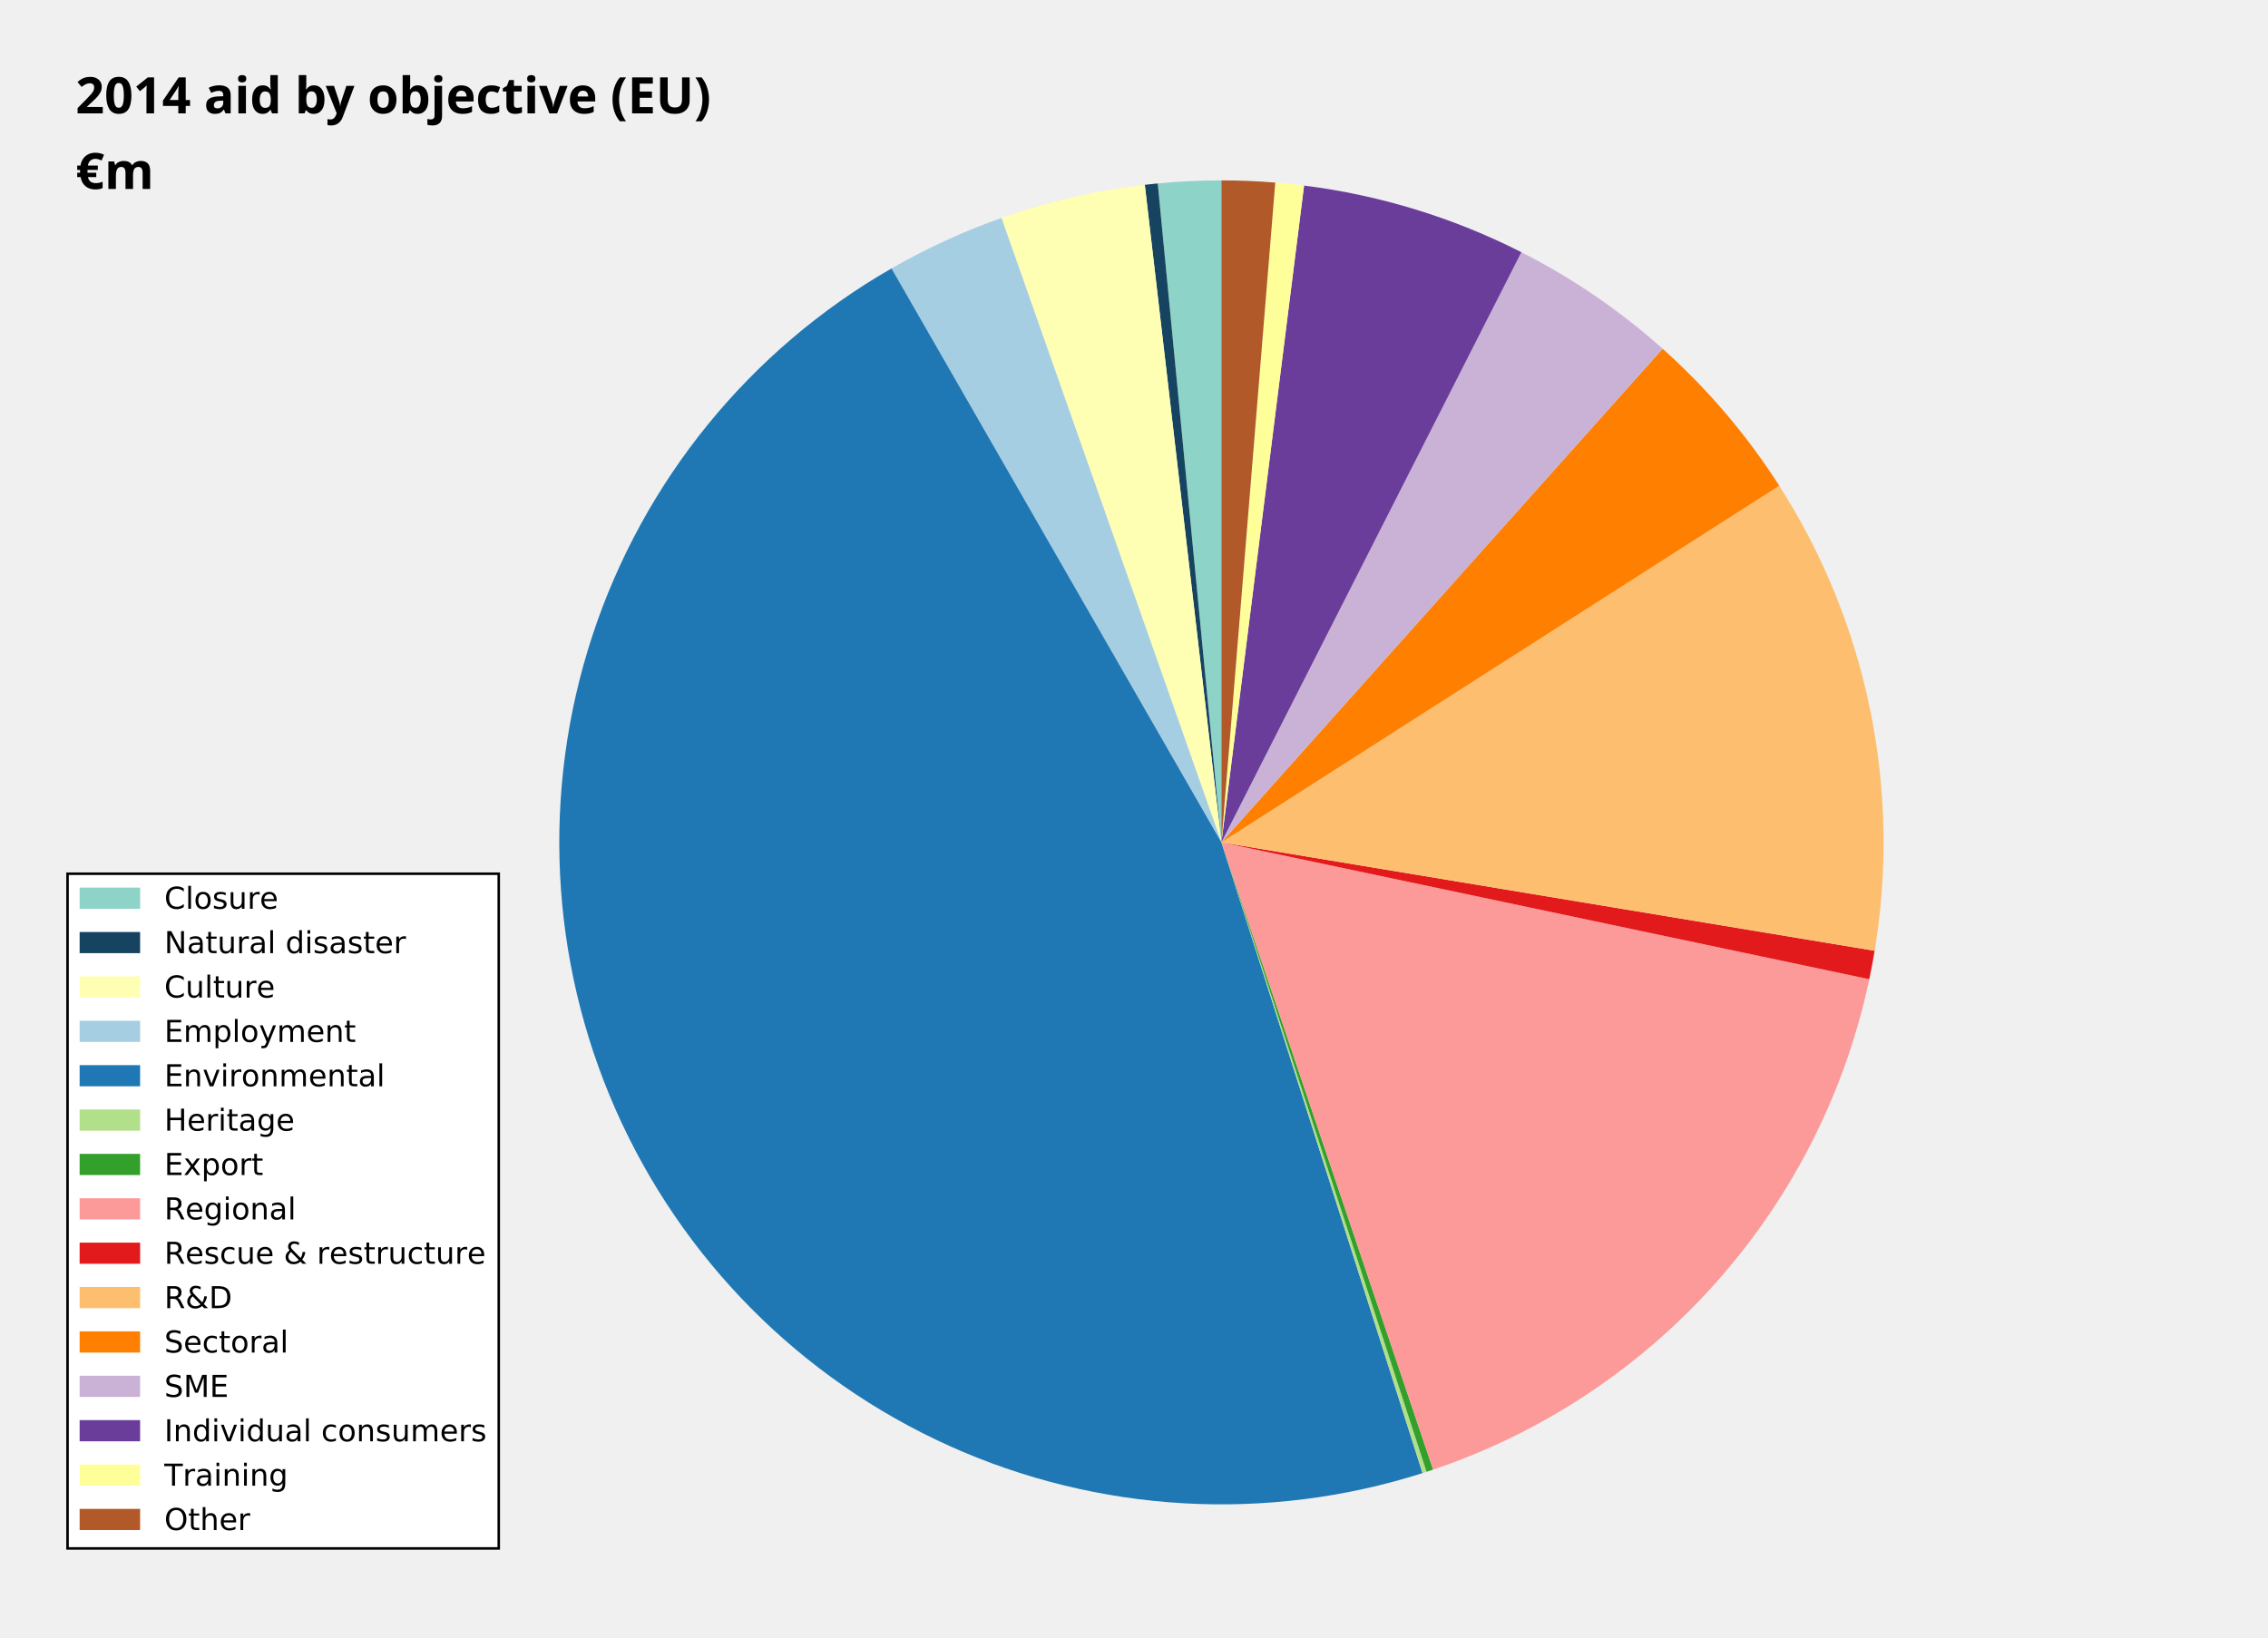
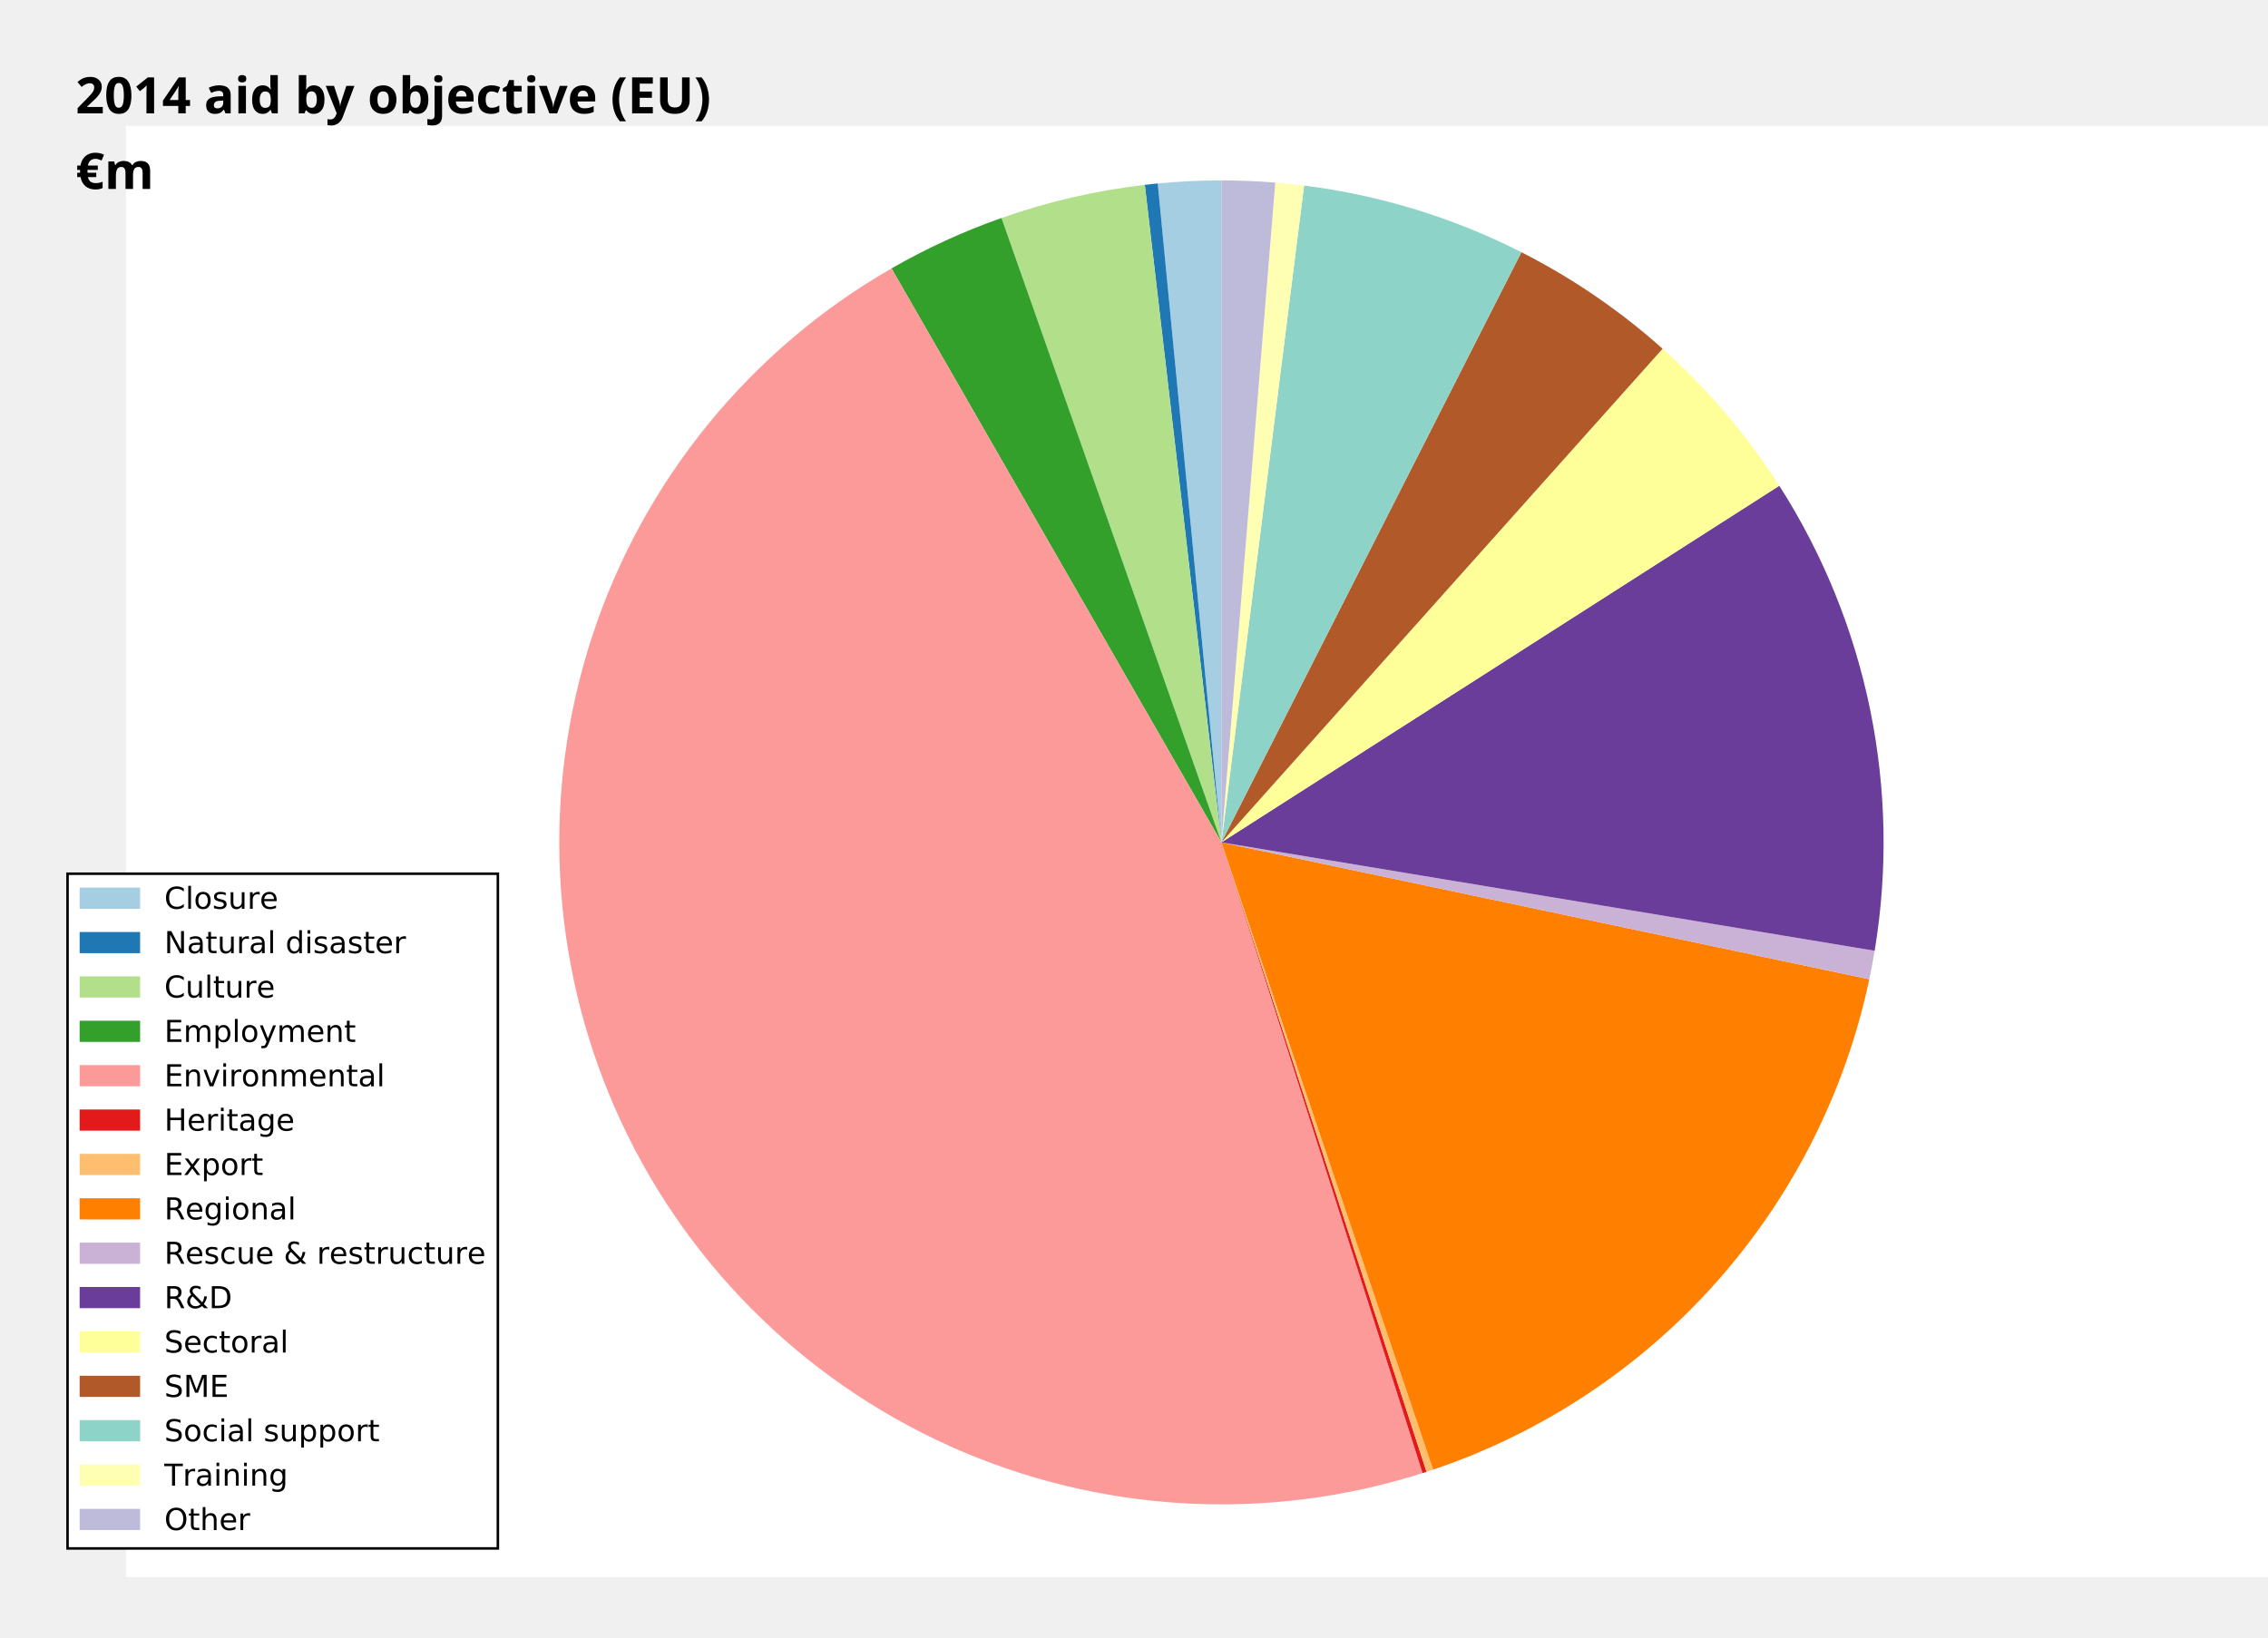
<svg xmlns="http://www.w3.org/2000/svg" xmlns:xlink="http://www.w3.org/1999/xlink" height="650" version="1.1" width="900">
  <defs>
    <style type="text/css">
   *{stroke-linecap:butt;stroke-linejoin:round;stroke-miterlimit:100000;}
  </style>
  </defs>
  <style>
  .tooltip{
	   font-size: 12px;
       font-family: "Helvetica";
       fill: white;
       stroke: white;
       stroke-width: 0.85;
        }
        .tooltip_bg{
	   fill: #34495E;
	   stroke: white;
	   stroke-width: 1;
	   opacity: 0.85;
        }
    .section:hover
    {
        opacity: 0.5;
    }
     .title
			{
				font-family: sans-serif;
				font-size: 20px;
				font-weight: bold;
			}
    .subtitle	
			{
				font-family: sans-serif;
				font-size: 14px;
				font-style: italic;
			}
 </style>
  <g id="figure_1" transform="translate(50,50) scale(2)">
    <g id="patch_1">
-       <path d="M 0 288  L 432 288  L 432 0  L 0 0  z " style="fill:#ffffff;" visibility="hidden" />
+       <path d="M 0 288  L 432 288  L 432 0  L 0 0  z " style="fill:#ffffff;" />
    </g>
    <g id="axes_1">
      <g id="patch_2">
-         <path atitle="Closure" class="section" d="M 217.347 10.8  C 215.238 10.8 213.129 10.851 211.022 10.952  C 208.915 11.054 206.811 11.206 204.711 11.409  L 217.347 142.18  L 217.347 10.8  z " style="fill:#8dd3c7;" value="1433.8" />
+         <path atitle="Closure" class="section" d="M 217.347 10.8  C 215.238 10.8 213.129 10.851 211.022 10.952  C 208.915 11.054 206.811 11.206 204.711 11.409  L 217.347 142.18  L 217.347 10.8  z " style="fill:#a6cee3;" value="1433.8" />
      </g>
      <g id="patch_3">
-         <path atitle="Natural disaster" class="section" d="M 204.711 11.409  C 204.283 11.45 203.855 11.494 203.427 11.54  C 202.999 11.585 202.571 11.633 202.144 11.683  L 217.347 142.18  L 204.711 11.409  z " style="fill:#154360;" value="292.5" />
+         <path atitle="Natural disaster" class="section" d="M 204.711 11.409  C 204.283 11.45 203.855 11.494 203.427 11.54  C 202.999 11.585 202.571 11.633 202.144 11.683  L 217.347 142.18  L 204.711 11.409  z " style="fill:#1f78b4;" value="292.5" />
      </g>
      <g id="patch_4">
-         <path atitle="Culture" class="section" d="M 202.144 11.683  C 197.301 12.247 192.494 13.08 187.744 14.179  C 182.994 15.277 178.308 16.639 173.71 18.259  L 217.347 142.18  L 202.144 11.683  z " style="fill:#ffffb3;" value="3313.2" />
+         <path atitle="Culture" class="section" d="M 202.144 11.683  C 197.301 12.247 192.494 13.08 187.744 14.179  C 182.994 15.277 178.308 16.639 173.71 18.259  L 217.347 142.18  L 202.144 11.683  z " style="fill:#b2df8a;" value="3313.2" />
      </g>
      <g id="patch_5">
-         <path atitle="Employment" class="section" d="M 173.71 18.259  C 169.929 19.59 166.212 21.093 162.569 22.765  C 158.926 24.436 155.361 26.273 151.886 28.27  L 217.347 142.18  L 173.71 18.259  z " style="fill:#a6cee3;" value="2723.9" />
+         <path atitle="Employment" class="section" d="M 173.71 18.259  C 169.929 19.59 166.212 21.093 162.569 22.765  C 158.926 24.436 155.361 26.273 151.886 28.27  L 217.347 142.18  L 173.71 18.259  z " style="fill:#33a02c;" value="2723.9" />
      </g>
      <g id="patch_6">
-         <path atitle="Environmental" class="section" d="M 151.886 28.27  C 123.78 44.421 102.622 70.418 92.515 101.219  C 82.409 132.021 84.051 165.498 97.124 195.163  C 110.197 224.827 133.797 248.628 163.35 261.951  C 192.902 275.275 226.365 277.2 257.251 267.354  L 217.347 142.18  L 151.886 28.27  z " style="fill:#1f78b4;" value="43590.2" />
+         <path atitle="Environmental" class="section" d="M 151.886 28.27  C 123.78 44.421 102.622 70.418 92.515 101.219  C 82.409 132.021 84.051 165.498 97.124 195.163  C 110.197 224.827 133.797 248.628 163.35 261.951  C 192.902 275.275 226.365 277.2 257.251 267.354  L 217.347 142.18  L 151.886 28.27  z " style="fill:#fb9a99;" value="43590.2" />
      </g>
      <g id="patch_7">
-         <path atitle="Heritage" class="section" d="M 257.251 267.354  C 257.384 267.312 257.517 267.269 257.649 267.226  C 257.782 267.184 257.915 267.141 258.047 267.097  L 217.347 142.18  L 257.251 267.354  z " style="fill:#b2df8a;" value="94.8" />
+         <path atitle="Heritage" class="section" d="M 257.251 267.354  C 257.384 267.312 257.517 267.269 257.649 267.226  C 257.782 267.184 257.915 267.141 258.047 267.097  L 217.347 142.18  L 257.251 267.354  z " style="fill:#e31a1c;" value="94.8" />
      </g>
      <g id="patch_8">
-         <path atitle="Export" class="section" d="M 258.047 267.097  C 258.265 267.026 258.483 266.955 258.7 266.883  C 258.918 266.811 259.135 266.738 259.352 266.665  L 217.347 142.18  L 258.047 267.097  z " style="fill:#33a02c;" value="155.7" />
+         <path atitle="Export" class="section" d="M 258.047 267.097  C 258.265 267.026 258.483 266.955 258.7 266.883  C 258.918 266.811 259.135 266.738 259.352 266.665  L 217.347 142.18  L 258.047 267.097  z " style="fill:#fdbf6f;" value="155.7" />
      </g>
      <g id="patch_9">
-         <path atitle="Regional" class="section" d="M 259.352 266.665  C 280.99 259.364 300.355 246.545 315.529 229.48  C 330.703 212.414 341.169 191.683 345.89 169.339  L 217.347 142.18  L 259.352 266.665  z " style="fill:#fb9a99;" value="15437.1" />
+         <path atitle="Regional" class="section" d="M 259.352 266.665  C 280.99 259.364 300.355 246.545 315.529 229.48  C 330.703 212.414 341.169 191.683 345.89 169.339  L 217.347 142.18  L 259.352 266.665  z " style="fill:#ff7f00;" value="15437.1" />
      </g>
      <g id="patch_10">
-         <path atitle="Rescue &amp; restructure" class="section" d="M 345.89 169.339  C 346.088 168.402 346.275 167.463 346.453 166.522  C 346.63 165.58 346.798 164.637 346.954 163.692  L 217.347 142.18  L 345.89 169.339  z " style="fill:#e31a1c;" value="651.1" />
+         <path atitle="Rescue &amp; restructure" class="section" d="M 345.89 169.339  C 346.088 168.402 346.275 167.463 346.453 166.522  C 346.63 165.58 346.798 164.637 346.954 163.692  L 217.347 142.18  L 345.89 169.339  z " style="fill:#cab2d6;" value="651.1" />
      </g>
      <g id="patch_11">
-         <path atitle="R&amp;D" class="section" d="M 346.954 163.692  C 349.591 147.805 349.285 131.568 346.05 115.792  C 342.816 100.016 336.708 84.968 328.032 71.401  L 217.347 142.18  L 346.954 163.692  z " style="fill:#fdbf6f;" value="10916.4" />
+         <path atitle="R&amp;D" class="section" d="M 346.954 163.692  C 349.591 147.805 349.285 131.568 346.05 115.792  C 342.816 100.016 336.708 84.968 328.032 71.401  L 217.347 142.18  L 346.954 163.692  z " style="fill:#6a3d9a;" value="10916.4" />
      </g>
      <g id="patch_12">
-         <path atitle="Sectoral" class="section" d="M 328.032 71.401  C 324.814 66.369 321.257 61.562 317.385 57.015  C 313.514 52.467 309.336 48.188 304.882 44.209  L 217.347 142.18  L 328.032 71.401  z " style="fill:#ff7f00;" value="4058.3" />
+         <path atitle="Sectoral" class="section" d="M 328.032 71.401  C 324.814 66.369 321.257 61.562 317.385 57.015  C 313.514 52.467 309.336 48.188 304.882 44.209  L 217.347 142.18  L 328.032 71.401  z " style="fill:#ffff99;" value="4058.3" />
      </g>
      <g id="patch_13">
-         <path atitle="SME" class="section" d="M 304.882 44.209  C 300.651 40.428 296.178 36.925 291.493 33.722  C 286.808 30.52 281.921 27.624 276.862 25.053  L 217.347 142.18  L 304.882 44.209  z " style="fill:#cab2d6;" value="3856.2" />
+         <path atitle="SME" class="section" d="M 304.882 44.209  C 300.651 40.428 296.178 36.925 291.493 33.722  C 286.808 30.52 281.921 27.624 276.862 25.053  L 217.347 142.18  L 304.882 44.209  z " style="fill:#b15928;" value="3856.2" />
      </g>
      <g id="patch_14">
-         <path atitle="Individual consumers" class="section" d="M 276.862 25.053  C 270.123 21.629 263.101 18.793 255.874 16.576  C 248.648 14.359 241.243 12.77 233.743 11.827  L 217.347 142.18  L 276.862 25.053  z " style="fill:#6a3d9a;" value="5135.0" />
+         <path atitle="Social support" class="section" d="M 276.862 25.053  C 270.123 21.629 263.101 18.793 255.874 16.576  C 248.648 14.359 241.243 12.77 233.743 11.827  L 217.347 142.18  L 276.862 25.053  z " style="fill:#8dd3c7;" value="5135.0" />
      </g>
      <g id="patch_15">
-         <path atitle="Training" class="section" d="M 233.743 11.827  C 232.793 11.708 231.842 11.599 230.89 11.5  C 229.937 11.401 228.984 11.313 228.029 11.235  L 217.347 142.18  L 233.743 11.827  z " style="fill:#ffff99;" value="650.9" />
+         <path atitle="Training" class="section" d="M 233.743 11.827  C 232.793 11.708 231.842 11.599 230.89 11.5  C 229.937 11.401 228.984 11.313 228.029 11.235  L 217.347 142.18  L 233.743 11.827  z " style="fill:#ffffb3;" value="650.9" />
      </g>
      <g id="patch_16">
-         <path atitle="Other" class="section" d="M 228.029 11.235  C 226.253 11.09 224.474 10.981 222.693 10.909  C 220.912 10.836 219.13 10.8 217.347 10.8  L 217.347 142.18  L 228.029 11.235  z " style="fill:#b15928;" value="1211.5" />
+         <path atitle="Other" class="section" d="M 228.029 11.235  C 226.253 11.09 224.474 10.981 222.693 10.909  C 220.912 10.836 219.13 10.8 217.347 10.8  L 217.347 142.18  L 228.029 11.235  z " style="fill:#bebada;" value="1211.5" />
      </g>
      <g id="matplotlib.axis_1" />
      <g id="matplotlib.axis_2" />
      <g id="legend_1" transform="translate(-20,140) scale(0.5)">
        <g id="patch_17">
-           <path d="M 16.8 284.606  L 187.916 284.606  L 187.916 16.8  L 16.8 16.8  z " style="fill:#ffffff;stroke:#000000;stroke-linejoin:miter;" />
+           <path d="M 16.8 284.606  L 187.566 284.606  L 187.566 16.8  L 16.8 16.8  z " style="fill:#ffffff;stroke:#000000;stroke-linejoin:miter;" />
        </g>
        <g id="patch_18">
-           <path d="M 21.6 30.718  L 45.6 30.718  L 45.6 22.318  L 21.6 22.318  z " style="fill:#8dd3c7;" />
+           <path d="M 21.6 30.718  L 45.6 30.718  L 45.6 22.318  L 21.6 22.318  z " style="fill:#a6cee3;" />
        </g>
        <g id="text_1">
          <defs>
            <path d="M 9.422 75.984  L 18.406 75.984  L 18.406 0  L 9.422 0  z " id="BitstreamVeraSans-Roman-6c" />
            <path d="M 8.5 21.578  L 8.5 54.688  L 17.484 54.688  L 17.484 21.922  Q 17.484 14.156 20.5 10.266  Q 23.531 6.391 29.594 6.391  Q 36.859 6.391 41.078 11.031  Q 45.312 15.672 45.312 23.688  L 45.312 54.688  L 54.297 54.688  L 54.297 0  L 45.312 0  L 45.312 8.406  Q 42.047 3.422 37.719 1  Q 33.406 -1.422 27.688 -1.422  Q 18.266 -1.422 13.375 4.438  Q 8.5 10.297 8.5 21.578  " id="BitstreamVeraSans-Roman-75" />
            <path d="M 64.406 67.281  L 64.406 56.891  Q 59.422 61.531 53.781 63.812  Q 48.141 66.109 41.797 66.109  Q 29.297 66.109 22.656 58.469  Q 16.016 50.828 16.016 36.375  Q 16.016 21.969 22.656 14.328  Q 29.297 6.688 41.797 6.688  Q 48.141 6.688 53.781 8.984  Q 59.422 11.281 64.406 15.922  L 64.406 5.609  Q 59.234 2.094 53.438 0.328  Q 47.656 -1.422 41.219 -1.422  Q 24.656 -1.422 15.125 8.703  Q 5.609 18.844 5.609 36.375  Q 5.609 53.953 15.125 64.078  Q 24.656 74.219 41.219 74.219  Q 47.75 74.219 53.531 72.484  Q 59.328 70.75 64.406 67.281  " id="BitstreamVeraSans-Roman-43" />
            <path d="M 30.609 48.391  Q 23.391 48.391 19.188 42.75  Q 14.984 37.109 14.984 27.297  Q 14.984 17.484 19.156 11.844  Q 23.344 6.203 30.609 6.203  Q 37.797 6.203 41.984 11.859  Q 46.188 17.531 46.188 27.297  Q 46.188 37.016 41.984 42.703  Q 37.797 48.391 30.609 48.391  M 30.609 56  Q 42.328 56 49.016 48.375  Q 55.719 40.766 55.719 27.297  Q 55.719 13.875 49.016 6.219  Q 42.328 -1.422 30.609 -1.422  Q 18.844 -1.422 12.172 6.219  Q 5.516 13.875 5.516 27.297  Q 5.516 40.766 12.172 48.375  Q 18.844 56 30.609 56  " id="BitstreamVeraSans-Roman-6f" />
            <path d="M 56.203 29.594  L 56.203 25.203  L 14.891 25.203  Q 15.484 15.922 20.484 11.062  Q 25.484 6.203 34.422 6.203  Q 39.594 6.203 44.453 7.469  Q 49.312 8.734 54.109 11.281  L 54.109 2.781  Q 49.266 0.734 44.188 -0.344  Q 39.109 -1.422 33.891 -1.422  Q 20.797 -1.422 13.156 6.188  Q 5.516 13.812 5.516 26.812  Q 5.516 40.234 12.766 48.109  Q 20.016 56 32.328 56  Q 43.359 56 49.781 48.891  Q 56.203 41.797 56.203 29.594  M 47.219 32.234  Q 47.125 39.594 43.094 43.984  Q 39.062 48.391 32.422 48.391  Q 24.906 48.391 20.391 44.141  Q 15.875 39.891 15.188 32.172  z " id="BitstreamVeraSans-Roman-65" />
            <path d="M 41.109 46.297  Q 39.594 47.172 37.812 47.578  Q 36.031 48 33.891 48  Q 26.266 48 22.188 43.047  Q 18.109 38.094 18.109 28.812  L 18.109 0  L 9.078 0  L 9.078 54.688  L 18.109 54.688  L 18.109 46.188  Q 20.953 51.172 25.484 53.578  Q 30.031 56 36.531 56  Q 37.453 56 38.578 55.875  Q 39.703 55.766 41.062 55.516  z " id="BitstreamVeraSans-Roman-72" />
            <path d="M 44.281 53.078  L 44.281 44.578  Q 40.484 46.531 36.375 47.5  Q 32.281 48.484 27.875 48.484  Q 21.188 48.484 17.844 46.438  Q 14.5 44.391 14.5 40.281  Q 14.5 37.156 16.891 35.375  Q 19.281 33.594 26.516 31.984  L 29.594 31.297  Q 39.156 29.25 43.188 25.516  Q 47.219 21.781 47.219 15.094  Q 47.219 7.469 41.188 3.016  Q 35.156 -1.422 24.609 -1.422  Q 20.219 -1.422 15.453 -0.562  Q 10.688 0.297 5.422 2  L 5.422 11.281  Q 10.406 8.688 15.234 7.391  Q 20.062 6.109 24.812 6.109  Q 31.156 6.109 34.562 8.281  Q 37.984 10.453 37.984 14.406  Q 37.984 18.062 35.516 20.016  Q 33.062 21.969 24.703 23.781  L 21.578 24.516  Q 13.234 26.266 9.516 29.906  Q 5.812 33.547 5.812 39.891  Q 5.812 47.609 11.281 51.797  Q 16.75 56 26.812 56  Q 31.781 56 36.172 55.266  Q 40.578 54.547 44.281 53.078  " id="BitstreamVeraSans-Roman-73" />
          </defs>
          <g transform="translate(55.2 30.71813)scale(0.12 -0.12)">
            <use xlink:href="#BitstreamVeraSans-Roman-43" />
            <use x="69.824" xlink:href="#BitstreamVeraSans-Roman-6c" />
            <use x="97.607" xlink:href="#BitstreamVeraSans-Roman-6f" />
            <use x="158.789" xlink:href="#BitstreamVeraSans-Roman-73" />
            <use x="210.889" xlink:href="#BitstreamVeraSans-Roman-75" />
            <use x="274.268" xlink:href="#BitstreamVeraSans-Roman-72" />
            <use x="315.35" xlink:href="#BitstreamVeraSans-Roman-65" />
          </g>
        </g>
        <g id="patch_19">
-           <path d="M 21.6 48.332  L 45.6 48.332  L 45.6 39.932  L 21.6 39.932  z " style="fill:#154360;" />
+           <path d="M 21.6 48.332  L 45.6 48.332  L 45.6 39.932  L 21.6 39.932  z " style="fill:#1f78b4;" />
        </g>
        <g id="text_2">
          <defs>
            <path d="M 34.281 27.484  Q 23.391 27.484 19.188 25  Q 14.984 22.516 14.984 16.5  Q 14.984 11.719 18.141 8.906  Q 21.297 6.109 26.703 6.109  Q 34.188 6.109 38.703 11.406  Q 43.219 16.703 43.219 25.484  L 43.219 27.484  z M 52.203 31.203  L 52.203 0  L 43.219 0  L 43.219 8.297  Q 40.141 3.328 35.547 0.953  Q 30.953 -1.422 24.312 -1.422  Q 15.922 -1.422 10.953 3.297  Q 6 8.016 6 15.922  Q 6 25.141 12.172 29.828  Q 18.359 34.516 30.609 34.516  L 43.219 34.516  L 43.219 35.406  Q 43.219 41.609 39.141 45  Q 35.062 48.391 27.688 48.391  Q 23 48.391 18.547 47.266  Q 14.109 46.141 10.016 43.891  L 10.016 52.203  Q 14.938 54.109 19.578 55.047  Q 24.219 56 28.609 56  Q 40.484 56 46.344 49.844  Q 52.203 43.703 52.203 31.203  " id="BitstreamVeraSans-Roman-61" />
            <path d="M 45.406 46.391  L 45.406 75.984  L 54.391 75.984  L 54.391 0  L 45.406 0  L 45.406 8.203  Q 42.578 3.328 38.25 0.953  Q 33.938 -1.422 27.875 -1.422  Q 17.969 -1.422 11.734 6.484  Q 5.516 14.406 5.516 27.297  Q 5.516 40.188 11.734 48.094  Q 17.969 56 27.875 56  Q 33.938 56 38.25 53.625  Q 42.578 51.266 45.406 46.391  M 14.797 27.297  Q 14.797 17.391 18.875 11.75  Q 22.953 6.109 30.078 6.109  Q 37.203 6.109 41.297 11.75  Q 45.406 17.391 45.406 27.297  Q 45.406 37.203 41.297 42.844  Q 37.203 48.484 30.078 48.484  Q 22.953 48.484 18.875 42.844  Q 14.797 37.203 14.797 27.297  " id="BitstreamVeraSans-Roman-64" />
            <path d="M 18.312 70.219  L 18.312 54.688  L 36.812 54.688  L 36.812 47.703  L 18.312 47.703  L 18.312 18.016  Q 18.312 11.328 20.141 9.422  Q 21.969 7.516 27.594 7.516  L 36.812 7.516  L 36.812 0  L 27.594 0  Q 17.188 0 13.234 3.875  Q 9.281 7.766 9.281 18.016  L 9.281 47.703  L 2.688 47.703  L 2.688 54.688  L 9.281 54.688  L 9.281 70.219  z " id="BitstreamVeraSans-Roman-74" />
            <path d="M 9.812 72.906  L 23.094 72.906  L 55.422 11.922  L 55.422 72.906  L 64.984 72.906  L 64.984 0  L 51.703 0  L 19.391 60.984  L 19.391 0  L 9.812 0  z " id="BitstreamVeraSans-Roman-4e" />
            <path d="M 9.422 54.688  L 18.406 54.688  L 18.406 0  L 9.422 0  z M 9.422 75.984  L 18.406 75.984  L 18.406 64.594  L 9.422 64.594  z " id="BitstreamVeraSans-Roman-69" />
            <path id="BitstreamVeraSans-Roman-20" />
          </defs>
          <g transform="translate(55.2 48.33187)scale(0.12 -0.12)">
            <use xlink:href="#BitstreamVeraSans-Roman-4e" />
            <use x="74.805" xlink:href="#BitstreamVeraSans-Roman-61" />
            <use x="136.084" xlink:href="#BitstreamVeraSans-Roman-74" />
            <use x="175.293" xlink:href="#BitstreamVeraSans-Roman-75" />
            <use x="238.672" xlink:href="#BitstreamVeraSans-Roman-72" />
            <use x="279.785" xlink:href="#BitstreamVeraSans-Roman-61" />
            <use x="341.064" xlink:href="#BitstreamVeraSans-Roman-6c" />
            <use x="368.848" xlink:href="#BitstreamVeraSans-Roman-20" />
            <use x="400.635" xlink:href="#BitstreamVeraSans-Roman-64" />
            <use x="464.111" xlink:href="#BitstreamVeraSans-Roman-69" />
            <use x="491.895" xlink:href="#BitstreamVeraSans-Roman-73" />
            <use x="543.994" xlink:href="#BitstreamVeraSans-Roman-61" />
            <use x="605.273" xlink:href="#BitstreamVeraSans-Roman-73" />
            <use x="657.373" xlink:href="#BitstreamVeraSans-Roman-74" />
            <use x="696.582" xlink:href="#BitstreamVeraSans-Roman-65" />
            <use x="758.105" xlink:href="#BitstreamVeraSans-Roman-72" />
          </g>
        </g>
        <g id="patch_20">
-           <path d="M 21.6 65.946  L 45.6 65.946  L 45.6 57.546  L 21.6 57.546  z " style="fill:#ffffb3;" />
+           <path d="M 21.6 65.946  L 45.6 65.946  L 45.6 57.546  L 21.6 57.546  z " style="fill:#b2df8a;" />
        </g>
        <g id="text_3">
          <g transform="translate(55.2 65.94563)scale(0.12 -0.12)">
            <use xlink:href="#BitstreamVeraSans-Roman-43" />
            <use x="69.824" xlink:href="#BitstreamVeraSans-Roman-75" />
            <use x="133.203" xlink:href="#BitstreamVeraSans-Roman-6c" />
            <use x="160.986" xlink:href="#BitstreamVeraSans-Roman-74" />
            <use x="200.195" xlink:href="#BitstreamVeraSans-Roman-75" />
            <use x="263.574" xlink:href="#BitstreamVeraSans-Roman-72" />
            <use x="304.656" xlink:href="#BitstreamVeraSans-Roman-65" />
          </g>
        </g>
        <g id="patch_21">
-           <path d="M 21.6 83.559  L 45.6 83.559  L 45.6 75.159  L 21.6 75.159  z " style="fill:#a6cee3;" />
+           <path d="M 21.6 83.559  L 45.6 83.559  L 45.6 75.159  L 21.6 75.159  z " style="fill:#33a02c;" />
        </g>
        <g id="text_4">
          <defs>
            <path d="M 9.812 72.906  L 55.906 72.906  L 55.906 64.594  L 19.672 64.594  L 19.672 43.016  L 54.391 43.016  L 54.391 34.719  L 19.672 34.719  L 19.672 8.297  L 56.781 8.297  L 56.781 0  L 9.812 0  z " id="BitstreamVeraSans-Roman-45" />
            <path d="M 32.172 -5.078  Q 28.375 -14.844 24.75 -17.812  Q 21.141 -20.797 15.094 -20.797  L 7.906 -20.797  L 7.906 -13.281  L 13.188 -13.281  Q 16.891 -13.281 18.938 -11.516  Q 21 -9.766 23.484 -3.219  L 25.094 0.875  L 2.984 54.688  L 12.5 54.688  L 29.594 11.922  L 46.688 54.688  L 56.203 54.688  z " id="BitstreamVeraSans-Roman-79" />
            <path d="M 18.109 8.203  L 18.109 -20.797  L 9.078 -20.797  L 9.078 54.688  L 18.109 54.688  L 18.109 46.391  Q 20.953 51.266 25.266 53.625  Q 29.594 56 35.594 56  Q 45.562 56 51.781 48.094  Q 58.016 40.188 58.016 27.297  Q 58.016 14.406 51.781 6.484  Q 45.562 -1.422 35.594 -1.422  Q 29.594 -1.422 25.266 0.953  Q 20.953 3.328 18.109 8.203  M 48.688 27.297  Q 48.688 37.203 44.609 42.844  Q 40.531 48.484 33.406 48.484  Q 26.266 48.484 22.188 42.844  Q 18.109 37.203 18.109 27.297  Q 18.109 17.391 22.188 11.75  Q 26.266 6.109 33.406 6.109  Q 40.531 6.109 44.609 11.75  Q 48.688 17.391 48.688 27.297  " id="BitstreamVeraSans-Roman-70" />
            <path d="M 54.891 33.016  L 54.891 0  L 45.906 0  L 45.906 32.719  Q 45.906 40.484 42.875 44.328  Q 39.844 48.188 33.797 48.188  Q 26.516 48.188 22.312 43.547  Q 18.109 38.922 18.109 30.906  L 18.109 0  L 9.078 0  L 9.078 54.688  L 18.109 54.688  L 18.109 46.188  Q 21.344 51.125 25.703 53.562  Q 30.078 56 35.797 56  Q 45.219 56 50.047 50.172  Q 54.891 44.344 54.891 33.016  " id="BitstreamVeraSans-Roman-6e" />
            <path d="M 52 44.188  Q 55.375 50.25 60.062 53.125  Q 64.75 56 71.094 56  Q 79.641 56 84.281 50.016  Q 88.922 44.047 88.922 33.016  L 88.922 0  L 79.891 0  L 79.891 32.719  Q 79.891 40.578 77.094 44.375  Q 74.312 48.188 68.609 48.188  Q 61.625 48.188 57.562 43.547  Q 53.516 38.922 53.516 30.906  L 53.516 0  L 44.484 0  L 44.484 32.719  Q 44.484 40.625 41.703 44.406  Q 38.922 48.188 33.109 48.188  Q 26.219 48.188 22.156 43.531  Q 18.109 38.875 18.109 30.906  L 18.109 0  L 9.078 0  L 9.078 54.688  L 18.109 54.688  L 18.109 46.188  Q 21.188 51.219 25.484 53.609  Q 29.781 56 35.688 56  Q 41.656 56 45.828 52.969  Q 50 49.953 52 44.188  " id="BitstreamVeraSans-Roman-6d" />
          </defs>
          <g transform="translate(55.2 83.55938)scale(0.12 -0.12)">
            <use xlink:href="#BitstreamVeraSans-Roman-45" />
            <use x="63.184" xlink:href="#BitstreamVeraSans-Roman-6d" />
            <use x="160.596" xlink:href="#BitstreamVeraSans-Roman-70" />
            <use x="224.072" xlink:href="#BitstreamVeraSans-Roman-6c" />
            <use x="251.855" xlink:href="#BitstreamVeraSans-Roman-6f" />
            <use x="313.037" xlink:href="#BitstreamVeraSans-Roman-79" />
            <use x="372.217" xlink:href="#BitstreamVeraSans-Roman-6d" />
            <use x="469.629" xlink:href="#BitstreamVeraSans-Roman-65" />
            <use x="531.152" xlink:href="#BitstreamVeraSans-Roman-6e" />
            <use x="594.531" xlink:href="#BitstreamVeraSans-Roman-74" />
          </g>
        </g>
        <g id="patch_22">
-           <path d="M 21.6 101.173  L 45.6 101.173  L 45.6 92.773  L 21.6 92.773  z " style="fill:#1f78b4;" />
+           <path d="M 21.6 101.173  L 45.6 101.173  L 45.6 92.773  L 21.6 92.773  z " style="fill:#fb9a99;" />
        </g>
        <g id="text_5">
          <defs>
            <path d="M 2.984 54.688  L 12.5 54.688  L 29.594 8.797  L 46.688 54.688  L 56.203 54.688  L 35.688 0  L 23.484 0  z " id="BitstreamVeraSans-Roman-76" />
          </defs>
          <g transform="translate(55.2 101.1731)scale(0.12 -0.12)">
            <use xlink:href="#BitstreamVeraSans-Roman-45" />
            <use x="63.184" xlink:href="#BitstreamVeraSans-Roman-6e" />
            <use x="126.562" xlink:href="#BitstreamVeraSans-Roman-76" />
            <use x="185.742" xlink:href="#BitstreamVeraSans-Roman-69" />
            <use x="213.525" xlink:href="#BitstreamVeraSans-Roman-72" />
            <use x="254.607" xlink:href="#BitstreamVeraSans-Roman-6f" />
            <use x="315.789" xlink:href="#BitstreamVeraSans-Roman-6e" />
            <use x="379.168" xlink:href="#BitstreamVeraSans-Roman-6d" />
            <use x="476.58" xlink:href="#BitstreamVeraSans-Roman-65" />
            <use x="538.104" xlink:href="#BitstreamVeraSans-Roman-6e" />
            <use x="601.482" xlink:href="#BitstreamVeraSans-Roman-74" />
            <use x="640.691" xlink:href="#BitstreamVeraSans-Roman-61" />
            <use x="701.971" xlink:href="#BitstreamVeraSans-Roman-6c" />
          </g>
        </g>
        <g id="patch_23">
-           <path d="M 21.6 118.787  L 45.6 118.787  L 45.6 110.387  L 21.6 110.387  z " style="fill:#b2df8a;" />
+           <path d="M 21.6 118.787  L 45.6 118.787  L 45.6 110.387  L 21.6 110.387  z " style="fill:#e31a1c;" />
        </g>
        <g id="text_6">
          <defs>
            <path d="M 45.406 27.984  Q 45.406 37.75 41.375 43.109  Q 37.359 48.484 30.078 48.484  Q 22.859 48.484 18.828 43.109  Q 14.797 37.75 14.797 27.984  Q 14.797 18.266 18.828 12.891  Q 22.859 7.516 30.078 7.516  Q 37.359 7.516 41.375 12.891  Q 45.406 18.266 45.406 27.984  M 54.391 6.781  Q 54.391 -7.172 48.188 -13.984  Q 42 -20.797 29.203 -20.797  Q 24.469 -20.797 20.266 -20.094  Q 16.062 -19.391 12.109 -17.922  L 12.109 -9.188  Q 16.062 -11.328 19.922 -12.344  Q 23.781 -13.375 27.781 -13.375  Q 36.625 -13.375 41.016 -8.766  Q 45.406 -4.156 45.406 5.172  L 45.406 9.625  Q 42.625 4.781 38.281 2.391  Q 33.938 0 27.875 0  Q 17.828 0 11.672 7.656  Q 5.516 15.328 5.516 27.984  Q 5.516 40.672 11.672 48.328  Q 17.828 56 27.875 56  Q 33.938 56 38.281 53.609  Q 42.625 51.219 45.406 46.391  L 45.406 54.688  L 54.391 54.688  z " id="BitstreamVeraSans-Roman-67" />
            <path d="M 9.812 72.906  L 19.672 72.906  L 19.672 43.016  L 55.516 43.016  L 55.516 72.906  L 65.375 72.906  L 65.375 0  L 55.516 0  L 55.516 34.719  L 19.672 34.719  L 19.672 0  L 9.812 0  z " id="BitstreamVeraSans-Roman-48" />
          </defs>
          <g transform="translate(55.2 118.7869)scale(0.12 -0.12)">
            <use xlink:href="#BitstreamVeraSans-Roman-48" />
            <use x="75.195" xlink:href="#BitstreamVeraSans-Roman-65" />
            <use x="136.719" xlink:href="#BitstreamVeraSans-Roman-72" />
            <use x="177.832" xlink:href="#BitstreamVeraSans-Roman-69" />
            <use x="205.615" xlink:href="#BitstreamVeraSans-Roman-74" />
            <use x="244.824" xlink:href="#BitstreamVeraSans-Roman-61" />
            <use x="306.104" xlink:href="#BitstreamVeraSans-Roman-67" />
            <use x="369.58" xlink:href="#BitstreamVeraSans-Roman-65" />
          </g>
        </g>
        <g id="patch_24">
-           <path d="M 21.6 136.401  L 45.6 136.401  L 45.6 128.001  L 21.6 128.001  z " style="fill:#33a02c;" />
+           <path d="M 21.6 136.401  L 45.6 136.401  L 45.6 128.001  L 21.6 128.001  z " style="fill:#fdbf6f;" />
        </g>
        <g id="text_7">
          <defs>
            <path d="M 54.891 54.688  L 35.109 28.078  L 55.906 0  L 45.312 0  L 29.391 21.484  L 13.484 0  L 2.875 0  L 24.125 28.609  L 4.688 54.688  L 15.281 54.688  L 29.781 35.203  L 44.281 54.688  z " id="BitstreamVeraSans-Roman-78" />
          </defs>
          <g transform="translate(55.2 136.4006)scale(0.12 -0.12)">
            <use xlink:href="#BitstreamVeraSans-Roman-45" />
            <use x="63.184" xlink:href="#BitstreamVeraSans-Roman-78" />
            <use x="122.363" xlink:href="#BitstreamVeraSans-Roman-70" />
            <use x="185.84" xlink:href="#BitstreamVeraSans-Roman-6f" />
            <use x="247.021" xlink:href="#BitstreamVeraSans-Roman-72" />
            <use x="288.135" xlink:href="#BitstreamVeraSans-Roman-74" />
          </g>
        </g>
        <g id="patch_25">
-           <path d="M 21.6 154.014  L 45.6 154.014  L 45.6 145.614  L 21.6 145.614  z " style="fill:#fb9a99;" />
+           <path d="M 21.6 154.014  L 45.6 154.014  L 45.6 145.614  L 21.6 145.614  z " style="fill:#ff7f00;" />
        </g>
        <g id="text_8">
          <defs>
            <path d="M 44.391 34.188  Q 47.562 33.109 50.562 29.594  Q 53.562 26.078 56.594 19.922  L 66.609 0  L 56 0  L 46.688 18.703  Q 43.062 26.031 39.672 28.422  Q 36.281 30.812 30.422 30.812  L 19.672 30.812  L 19.672 0  L 9.812 0  L 9.812 72.906  L 32.078 72.906  Q 44.578 72.906 50.734 67.672  Q 56.891 62.453 56.891 51.906  Q 56.891 45.016 53.688 40.469  Q 50.484 35.938 44.391 34.188  M 19.672 64.797  L 19.672 38.922  L 32.078 38.922  Q 39.203 38.922 42.844 42.219  Q 46.484 45.516 46.484 51.906  Q 46.484 58.297 42.844 61.547  Q 39.203 64.797 32.078 64.797  z " id="BitstreamVeraSans-Roman-52" />
          </defs>
          <g transform="translate(55.2 154.0144)scale(0.12 -0.12)">
            <use xlink:href="#BitstreamVeraSans-Roman-52" />
            <use x="69.42" xlink:href="#BitstreamVeraSans-Roman-65" />
            <use x="130.943" xlink:href="#BitstreamVeraSans-Roman-67" />
            <use x="194.42" xlink:href="#BitstreamVeraSans-Roman-69" />
            <use x="222.203" xlink:href="#BitstreamVeraSans-Roman-6f" />
            <use x="283.385" xlink:href="#BitstreamVeraSans-Roman-6e" />
            <use x="346.764" xlink:href="#BitstreamVeraSans-Roman-61" />
            <use x="408.043" xlink:href="#BitstreamVeraSans-Roman-6c" />
          </g>
        </g>
        <g id="patch_26">
-           <path d="M 21.6 171.628  L 45.6 171.628  L 45.6 163.228  L 21.6 163.228  z " style="fill:#e31a1c;" />
+           <path d="M 21.6 171.628  L 45.6 171.628  L 45.6 163.228  L 21.6 163.228  z " style="fill:#cab2d6;" />
        </g>
        <g id="text_9">
          <defs>
            <path d="M 24.312 39.203  Q 19.875 35.25 17.797 31.312  Q 15.719 27.391 15.719 23.094  Q 15.719 15.969 20.891 11.234  Q 26.078 6.5 33.891 6.5  Q 38.531 6.5 42.578 8.031  Q 46.625 9.578 50.203 12.703  z M 31.203 44.672  L 56 19.281  Q 58.891 23.641 60.5 28.594  Q 62.109 33.547 62.406 39.109  L 71.484 39.109  Q 70.906 32.672 68.359 26.359  Q 65.828 20.062 61.281 13.922  L 74.906 0  L 62.594 0  L 55.609 7.172  Q 50.531 2.828 44.969 0.703  Q 39.406 -1.422 33.016 -1.422  Q 21.234 -1.422 13.766 5.297  Q 6.297 12.016 6.297 22.516  Q 6.297 28.766 9.562 34.25  Q 12.844 39.75 19.391 44.578  Q 17.047 47.656 15.812 50.703  Q 14.594 53.766 14.594 56.688  Q 14.594 64.594 20.016 69.406  Q 25.438 74.219 34.422 74.219  Q 38.484 74.219 42.5 73.344  Q 46.531 72.469 50.688 70.703  L 50.688 61.812  Q 46.438 64.109 42.578 65.297  Q 38.719 66.5 35.406 66.5  Q 30.281 66.5 27.078 63.781  Q 23.875 61.078 23.875 56.781  Q 23.875 54.297 25.312 51.781  Q 26.766 49.266 31.203 44.672  " id="BitstreamVeraSans-Roman-26" />
            <path d="M 48.781 52.594  L 48.781 44.188  Q 44.969 46.297 41.141 47.344  Q 37.312 48.391 33.406 48.391  Q 24.656 48.391 19.812 42.844  Q 14.984 37.312 14.984 27.297  Q 14.984 17.281 19.812 11.734  Q 24.656 6.203 33.406 6.203  Q 37.312 6.203 41.141 7.25  Q 44.969 8.297 48.781 10.406  L 48.781 2.094  Q 45.016 0.344 40.984 -0.531  Q 36.969 -1.422 32.422 -1.422  Q 20.062 -1.422 12.781 6.344  Q 5.516 14.109 5.516 27.297  Q 5.516 40.672 12.859 48.328  Q 20.219 56 33.016 56  Q 37.156 56 41.109 55.141  Q 45.062 54.297 48.781 52.594  " id="BitstreamVeraSans-Roman-63" />
          </defs>
          <g transform="translate(55.2 171.6281)scale(0.12 -0.12)">
            <use xlink:href="#BitstreamVeraSans-Roman-52" />
            <use x="69.42" xlink:href="#BitstreamVeraSans-Roman-65" />
            <use x="130.943" xlink:href="#BitstreamVeraSans-Roman-73" />
            <use x="183.043" xlink:href="#BitstreamVeraSans-Roman-63" />
            <use x="238.023" xlink:href="#BitstreamVeraSans-Roman-75" />
            <use x="301.402" xlink:href="#BitstreamVeraSans-Roman-65" />
            <use x="362.926" xlink:href="#BitstreamVeraSans-Roman-20" />
            <use x="394.713" xlink:href="#BitstreamVeraSans-Roman-26" />
            <use x="472.691" xlink:href="#BitstreamVeraSans-Roman-20" />
            <use x="504.479" xlink:href="#BitstreamVeraSans-Roman-72" />
            <use x="545.561" xlink:href="#BitstreamVeraSans-Roman-65" />
            <use x="607.084" xlink:href="#BitstreamVeraSans-Roman-73" />
            <use x="659.184" xlink:href="#BitstreamVeraSans-Roman-74" />
            <use x="698.393" xlink:href="#BitstreamVeraSans-Roman-72" />
            <use x="739.506" xlink:href="#BitstreamVeraSans-Roman-75" />
            <use x="802.885" xlink:href="#BitstreamVeraSans-Roman-63" />
            <use x="857.865" xlink:href="#BitstreamVeraSans-Roman-74" />
            <use x="897.074" xlink:href="#BitstreamVeraSans-Roman-75" />
            <use x="960.453" xlink:href="#BitstreamVeraSans-Roman-72" />
            <use x="1001.535" xlink:href="#BitstreamVeraSans-Roman-65" />
          </g>
        </g>
        <g id="patch_27">
-           <path d="M 21.6 189.242  L 45.6 189.242  L 45.6 180.842  L 21.6 180.842  z " style="fill:#fdbf6f;" />
+           <path d="M 21.6 189.242  L 45.6 189.242  L 45.6 180.842  L 21.6 180.842  z " style="fill:#6a3d9a;" />
        </g>
        <g id="text_10">
          <defs>
            <path d="M 19.672 64.797  L 19.672 8.109  L 31.594 8.109  Q 46.688 8.109 53.688 14.938  Q 60.688 21.781 60.688 36.531  Q 60.688 51.172 53.688 57.984  Q 46.688 64.797 31.594 64.797  z M 9.812 72.906  L 30.078 72.906  Q 51.266 72.906 61.172 64.094  Q 71.094 55.281 71.094 36.531  Q 71.094 17.672 61.125 8.828  Q 51.172 0 30.078 0  L 9.812 0  z " id="BitstreamVeraSans-Roman-44" />
          </defs>
          <g transform="translate(55.2 189.2419)scale(0.12 -0.12)">
            <use xlink:href="#BitstreamVeraSans-Roman-52" />
            <use x="69.482" xlink:href="#BitstreamVeraSans-Roman-26" />
            <use x="147.461" xlink:href="#BitstreamVeraSans-Roman-44" />
          </g>
        </g>
        <g id="patch_28">
-           <path d="M 21.6 206.856  L 45.6 206.856  L 45.6 198.456  L 21.6 198.456  z " style="fill:#ff7f00;" />
+           <path d="M 21.6 206.856  L 45.6 206.856  L 45.6 198.456  L 21.6 198.456  z " style="fill:#ffff99;" />
        </g>
        <g id="text_11">
          <defs>
            <path d="M 53.516 70.516  L 53.516 60.891  Q 47.906 63.578 42.922 64.891  Q 37.938 66.219 33.297 66.219  Q 25.25 66.219 20.875 63.094  Q 16.5 59.969 16.5 54.203  Q 16.5 49.359 19.406 46.891  Q 22.312 44.438 30.422 42.922  L 36.375 41.703  Q 47.406 39.594 52.656 34.297  Q 57.906 29 57.906 20.125  Q 57.906 9.516 50.797 4.047  Q 43.703 -1.422 29.984 -1.422  Q 24.812 -1.422 18.969 -0.25  Q 13.141 0.922 6.891 3.219  L 6.891 13.375  Q 12.891 10.016 18.656 8.297  Q 24.422 6.594 29.984 6.594  Q 38.422 6.594 43.016 9.906  Q 47.609 13.234 47.609 19.391  Q 47.609 24.75 44.312 27.781  Q 41.016 30.812 33.5 32.328  L 27.484 33.5  Q 16.453 35.688 11.516 40.375  Q 6.594 45.062 6.594 53.422  Q 6.594 63.094 13.406 68.656  Q 20.219 74.219 32.172 74.219  Q 37.312 74.219 42.625 73.281  Q 47.953 72.359 53.516 70.516  " id="BitstreamVeraSans-Roman-53" />
          </defs>
          <g transform="translate(55.2 206.8556)scale(0.12 -0.12)">
            <use xlink:href="#BitstreamVeraSans-Roman-53" />
            <use x="63.477" xlink:href="#BitstreamVeraSans-Roman-65" />
            <use x="125.0" xlink:href="#BitstreamVeraSans-Roman-63" />
            <use x="179.98" xlink:href="#BitstreamVeraSans-Roman-74" />
            <use x="219.189" xlink:href="#BitstreamVeraSans-Roman-6f" />
            <use x="280.371" xlink:href="#BitstreamVeraSans-Roman-72" />
            <use x="321.484" xlink:href="#BitstreamVeraSans-Roman-61" />
            <use x="382.764" xlink:href="#BitstreamVeraSans-Roman-6c" />
          </g>
        </g>
        <g id="patch_29">
-           <path d="M 21.6 224.469  L 45.6 224.469  L 45.6 216.069  L 21.6 216.069  z " style="fill:#cab2d6;" />
+           <path d="M 21.6 224.469  L 45.6 224.469  L 45.6 216.069  L 21.6 216.069  z " style="fill:#b15928;" />
        </g>
        <g id="text_12">
          <defs>
            <path d="M 9.812 72.906  L 24.516 72.906  L 43.109 23.297  L 61.812 72.906  L 76.516 72.906  L 76.516 0  L 66.891 0  L 66.891 64.016  L 48.094 14.016  L 38.188 14.016  L 19.391 64.016  L 19.391 0  L 9.812 0  z " id="BitstreamVeraSans-Roman-4d" />
          </defs>
          <g transform="translate(55.2 224.4694)scale(0.12 -0.12)">
            <use xlink:href="#BitstreamVeraSans-Roman-53" />
            <use x="63.477" xlink:href="#BitstreamVeraSans-Roman-4d" />
            <use x="149.756" xlink:href="#BitstreamVeraSans-Roman-45" />
          </g>
        </g>
        <g id="patch_30">
-           <path d="M 21.6 242.083  L 45.6 242.083  L 45.6 233.683  L 21.6 233.683  z " style="fill:#6a3d9a;" />
+           <path d="M 21.6 242.083  L 45.6 242.083  L 45.6 233.683  L 21.6 233.683  z " style="fill:#8dd3c7;" />
        </g>
        <g id="text_13">
-           <defs>
-             <path d="M 9.812 72.906  L 19.672 72.906  L 19.672 0  L 9.812 0  z " id="BitstreamVeraSans-Roman-49" />
-           </defs>
          <g transform="translate(55.2 242.0831)scale(0.12 -0.12)">
-             <use xlink:href="#BitstreamVeraSans-Roman-49" />
-             <use x="29.492" xlink:href="#BitstreamVeraSans-Roman-6e" />
-             <use x="92.871" xlink:href="#BitstreamVeraSans-Roman-64" />
-             <use x="156.348" xlink:href="#BitstreamVeraSans-Roman-69" />
-             <use x="184.131" xlink:href="#BitstreamVeraSans-Roman-76" />
-             <use x="243.311" xlink:href="#BitstreamVeraSans-Roman-69" />
-             <use x="271.094" xlink:href="#BitstreamVeraSans-Roman-64" />
-             <use x="334.57" xlink:href="#BitstreamVeraSans-Roman-75" />
-             <use x="397.949" xlink:href="#BitstreamVeraSans-Roman-61" />
-             <use x="459.229" xlink:href="#BitstreamVeraSans-Roman-6c" />
-             <use x="487.012" xlink:href="#BitstreamVeraSans-Roman-20" />
-             <use x="518.799" xlink:href="#BitstreamVeraSans-Roman-63" />
-             <use x="573.779" xlink:href="#BitstreamVeraSans-Roman-6f" />
-             <use x="634.961" xlink:href="#BitstreamVeraSans-Roman-6e" />
-             <use x="698.34" xlink:href="#BitstreamVeraSans-Roman-73" />
-             <use x="750.439" xlink:href="#BitstreamVeraSans-Roman-75" />
-             <use x="813.818" xlink:href="#BitstreamVeraSans-Roman-6d" />
-             <use x="911.23" xlink:href="#BitstreamVeraSans-Roman-65" />
-             <use x="972.754" xlink:href="#BitstreamVeraSans-Roman-72" />
-             <use x="1013.867" xlink:href="#BitstreamVeraSans-Roman-73" />
+             <use xlink:href="#BitstreamVeraSans-Roman-53" />
+             <use x="63.477" xlink:href="#BitstreamVeraSans-Roman-6f" />
+             <use x="124.658" xlink:href="#BitstreamVeraSans-Roman-63" />
+             <use x="179.639" xlink:href="#BitstreamVeraSans-Roman-69" />
+             <use x="207.422" xlink:href="#BitstreamVeraSans-Roman-61" />
+             <use x="268.701" xlink:href="#BitstreamVeraSans-Roman-6c" />
+             <use x="296.484" xlink:href="#BitstreamVeraSans-Roman-20" />
+             <use x="328.271" xlink:href="#BitstreamVeraSans-Roman-73" />
+             <use x="380.371" xlink:href="#BitstreamVeraSans-Roman-75" />
+             <use x="443.75" xlink:href="#BitstreamVeraSans-Roman-70" />
+             <use x="507.227" xlink:href="#BitstreamVeraSans-Roman-70" />
+             <use x="570.703" xlink:href="#BitstreamVeraSans-Roman-6f" />
+             <use x="631.885" xlink:href="#BitstreamVeraSans-Roman-72" />
+             <use x="672.998" xlink:href="#BitstreamVeraSans-Roman-74" />
          </g>
        </g>
        <g id="patch_31">
-           <path d="M 21.6 259.697  L 45.6 259.697  L 45.6 251.297  L 21.6 251.297  z " style="fill:#ffff99;" />
+           <path d="M 21.6 259.697  L 45.6 259.697  L 45.6 251.297  L 21.6 251.297  z " style="fill:#ffffb3;" />
        </g>
        <g id="text_14">
          <defs>
            <path d="M -0.297 72.906  L 61.375 72.906  L 61.375 64.594  L 35.5 64.594  L 35.5 0  L 25.594 0  L 25.594 64.594  L -0.297 64.594  z " id="BitstreamVeraSans-Roman-54" />
          </defs>
          <g transform="translate(55.2 259.6969)scale(0.12 -0.12)">
            <use xlink:href="#BitstreamVeraSans-Roman-54" />
            <use x="60.865" xlink:href="#BitstreamVeraSans-Roman-72" />
            <use x="101.979" xlink:href="#BitstreamVeraSans-Roman-61" />
            <use x="163.258" xlink:href="#BitstreamVeraSans-Roman-69" />
            <use x="191.041" xlink:href="#BitstreamVeraSans-Roman-6e" />
            <use x="254.42" xlink:href="#BitstreamVeraSans-Roman-69" />
            <use x="282.203" xlink:href="#BitstreamVeraSans-Roman-6e" />
            <use x="345.582" xlink:href="#BitstreamVeraSans-Roman-67" />
          </g>
        </g>
        <g id="patch_32">
-           <path d="M 21.6 277.311  L 45.6 277.311  L 45.6 268.911  L 21.6 268.911  z " style="fill:#b15928;" />
+           <path d="M 21.6 277.311  L 45.6 277.311  L 45.6 268.911  L 21.6 268.911  z " style="fill:#bebada;" />
        </g>
        <g id="text_15">
          <defs>
            <path d="M 54.891 33.016  L 54.891 0  L 45.906 0  L 45.906 32.719  Q 45.906 40.484 42.875 44.328  Q 39.844 48.188 33.797 48.188  Q 26.516 48.188 22.312 43.547  Q 18.109 38.922 18.109 30.906  L 18.109 0  L 9.078 0  L 9.078 75.984  L 18.109 75.984  L 18.109 46.188  Q 21.344 51.125 25.703 53.562  Q 30.078 56 35.797 56  Q 45.219 56 50.047 50.172  Q 54.891 44.344 54.891 33.016  " id="BitstreamVeraSans-Roman-68" />
            <path d="M 39.406 66.219  Q 28.656 66.219 22.328 58.203  Q 16.016 50.203 16.016 36.375  Q 16.016 22.609 22.328 14.594  Q 28.656 6.594 39.406 6.594  Q 50.141 6.594 56.422 14.594  Q 62.703 22.609 62.703 36.375  Q 62.703 50.203 56.422 58.203  Q 50.141 66.219 39.406 66.219  M 39.406 74.219  Q 54.734 74.219 63.906 63.938  Q 73.094 53.656 73.094 36.375  Q 73.094 19.141 63.906 8.859  Q 54.734 -1.422 39.406 -1.422  Q 24.031 -1.422 14.812 8.828  Q 5.609 19.094 5.609 36.375  Q 5.609 53.656 14.812 63.938  Q 24.031 74.219 39.406 74.219  " id="BitstreamVeraSans-Roman-4f" />
          </defs>
          <g transform="translate(55.2 277.3106)scale(0.12 -0.12)">
            <use xlink:href="#BitstreamVeraSans-Roman-4f" />
            <use x="78.711" xlink:href="#BitstreamVeraSans-Roman-74" />
            <use x="117.92" xlink:href="#BitstreamVeraSans-Roman-68" />
            <use x="181.299" xlink:href="#BitstreamVeraSans-Roman-65" />
            <use x="242.822" xlink:href="#BitstreamVeraSans-Roman-72" />
          </g>
        </g>
      </g>
    </g>
  </g>
  <g id="title" visibility="visible">
    <text class="title" x="30" y="45">
   2014 aid by objective (EU)
  </text>
    <text class="title" x="30" y="75">
   €m
  </text>
  </g>
  <rect class="tooltip_bg" height="20" id="tooltip_bg" rx="2" ry="2" visibility="hidden" width="100" x="0" y="0" />
  <text class="tooltip" id="tooltip" visibility="hidden" x="0" y="0">
  Tooltip
 </text>
</svg>
